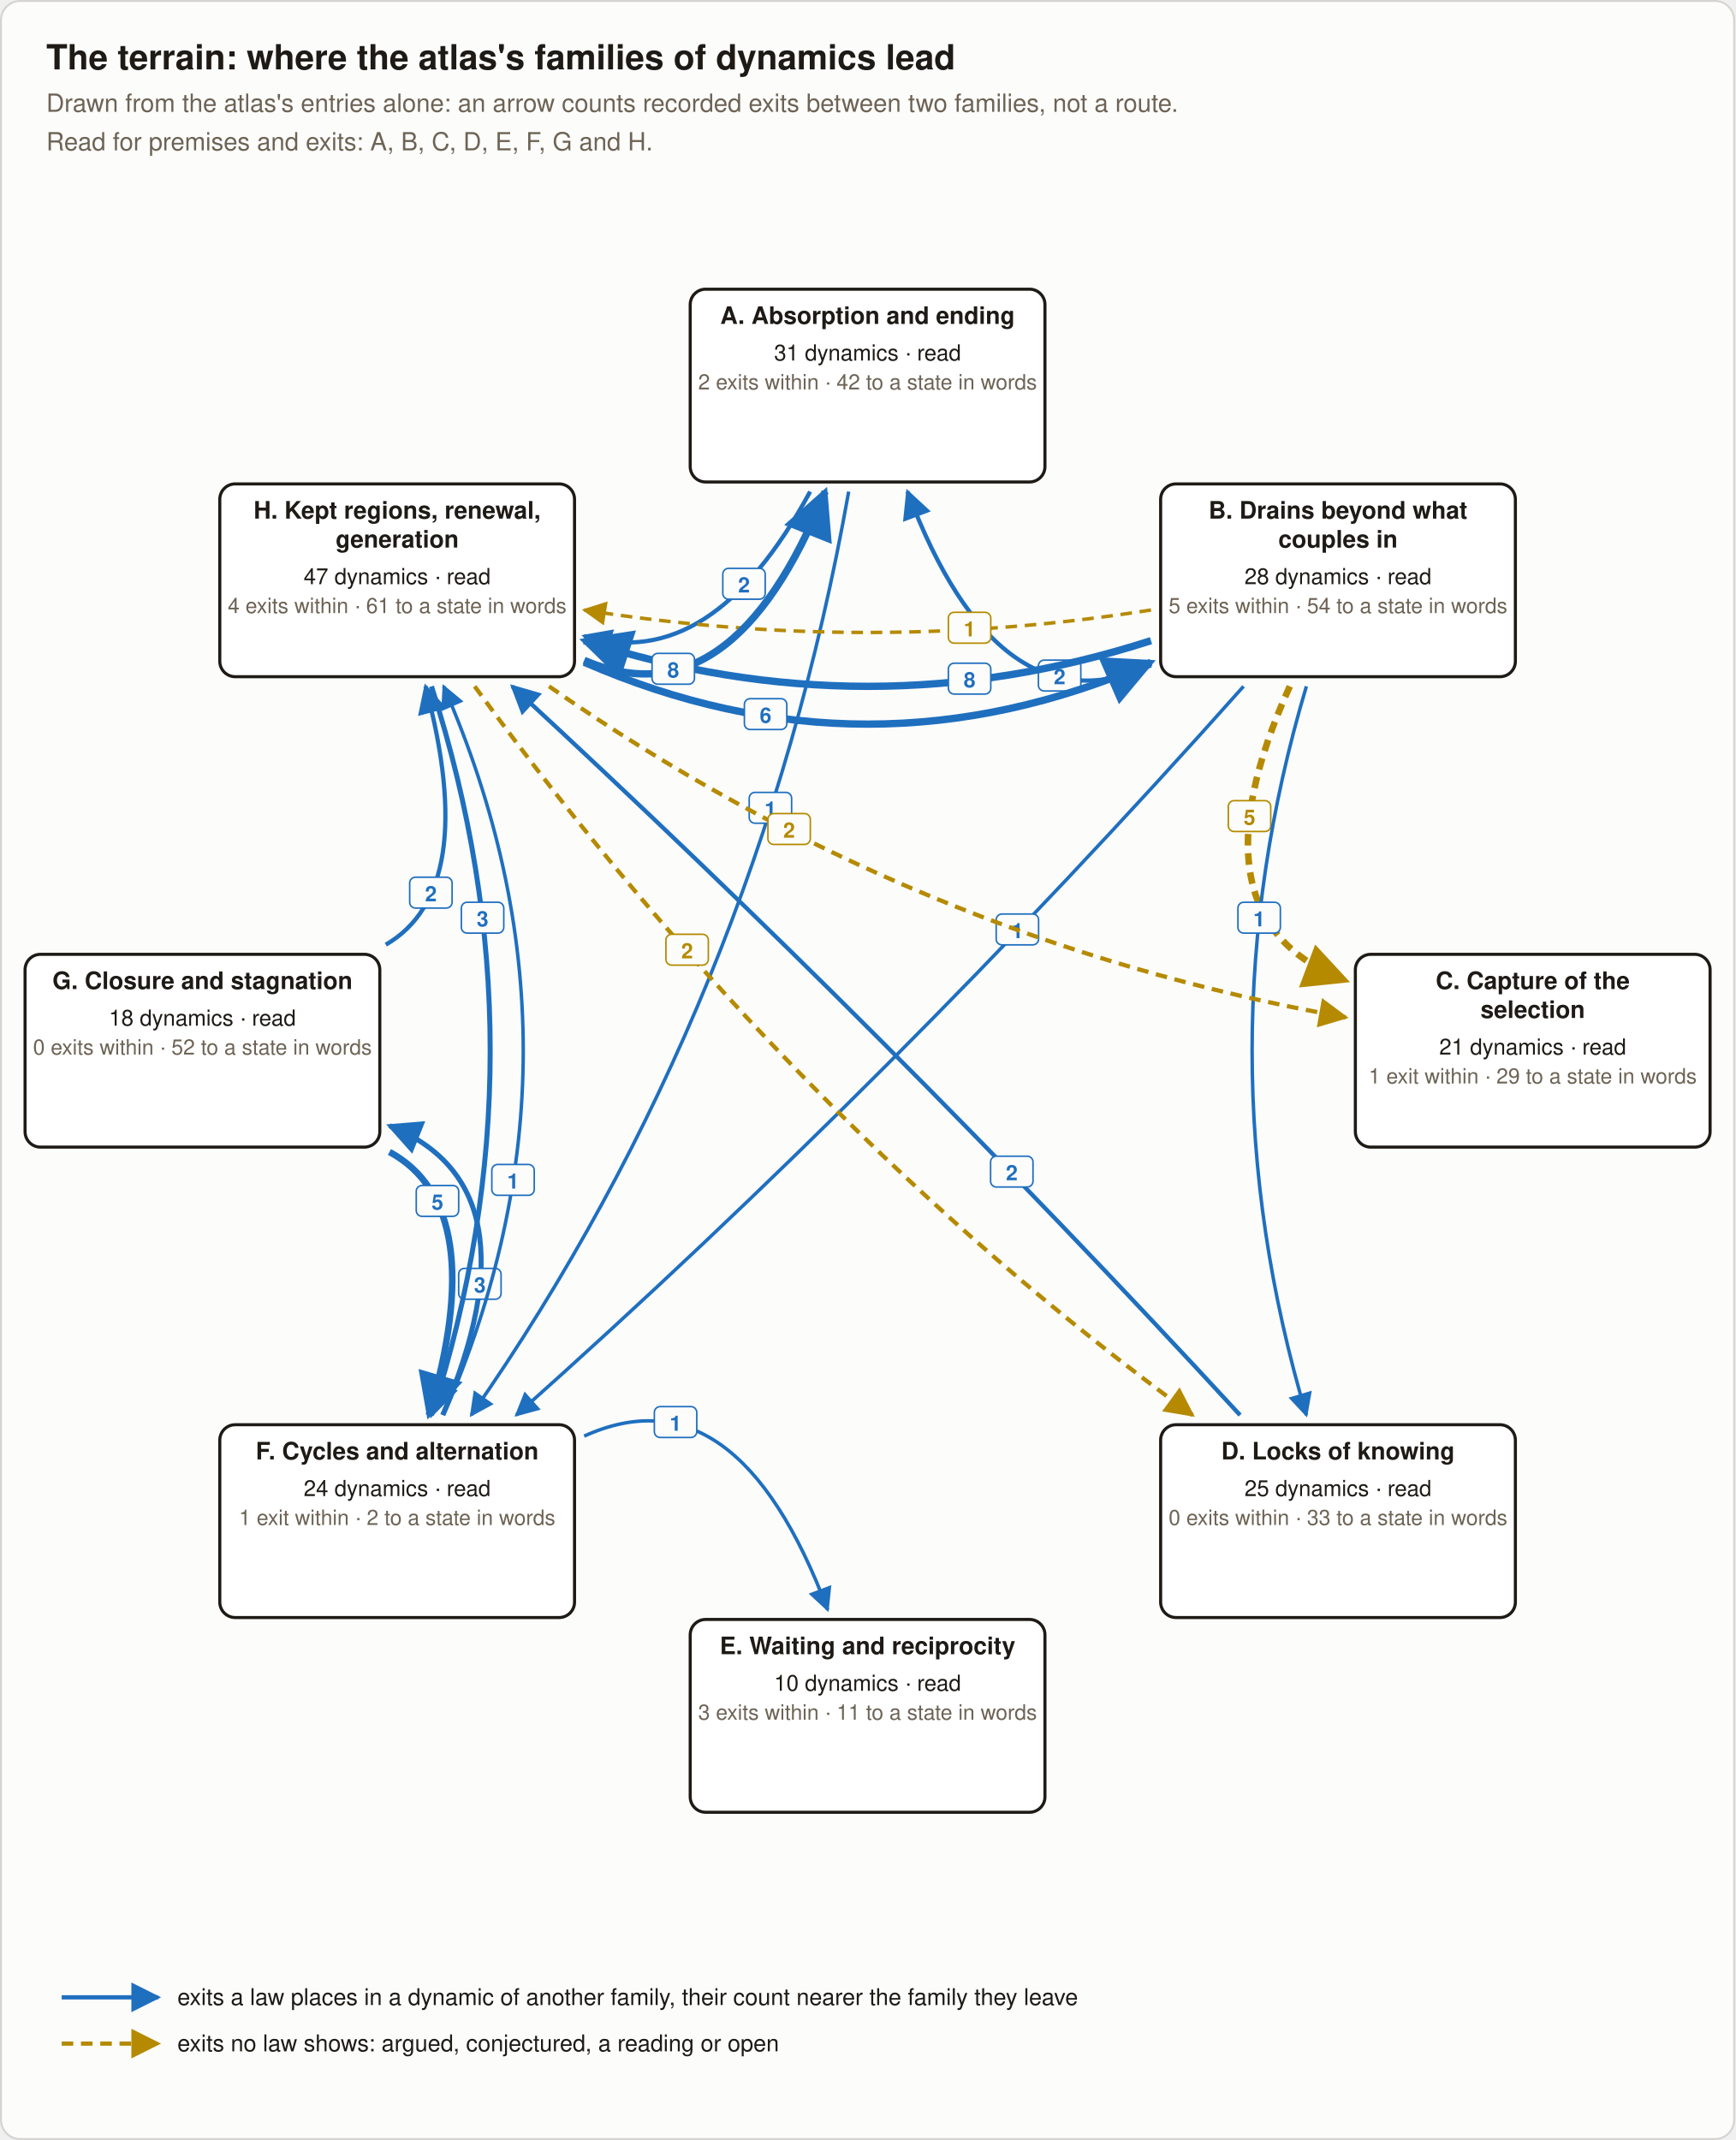
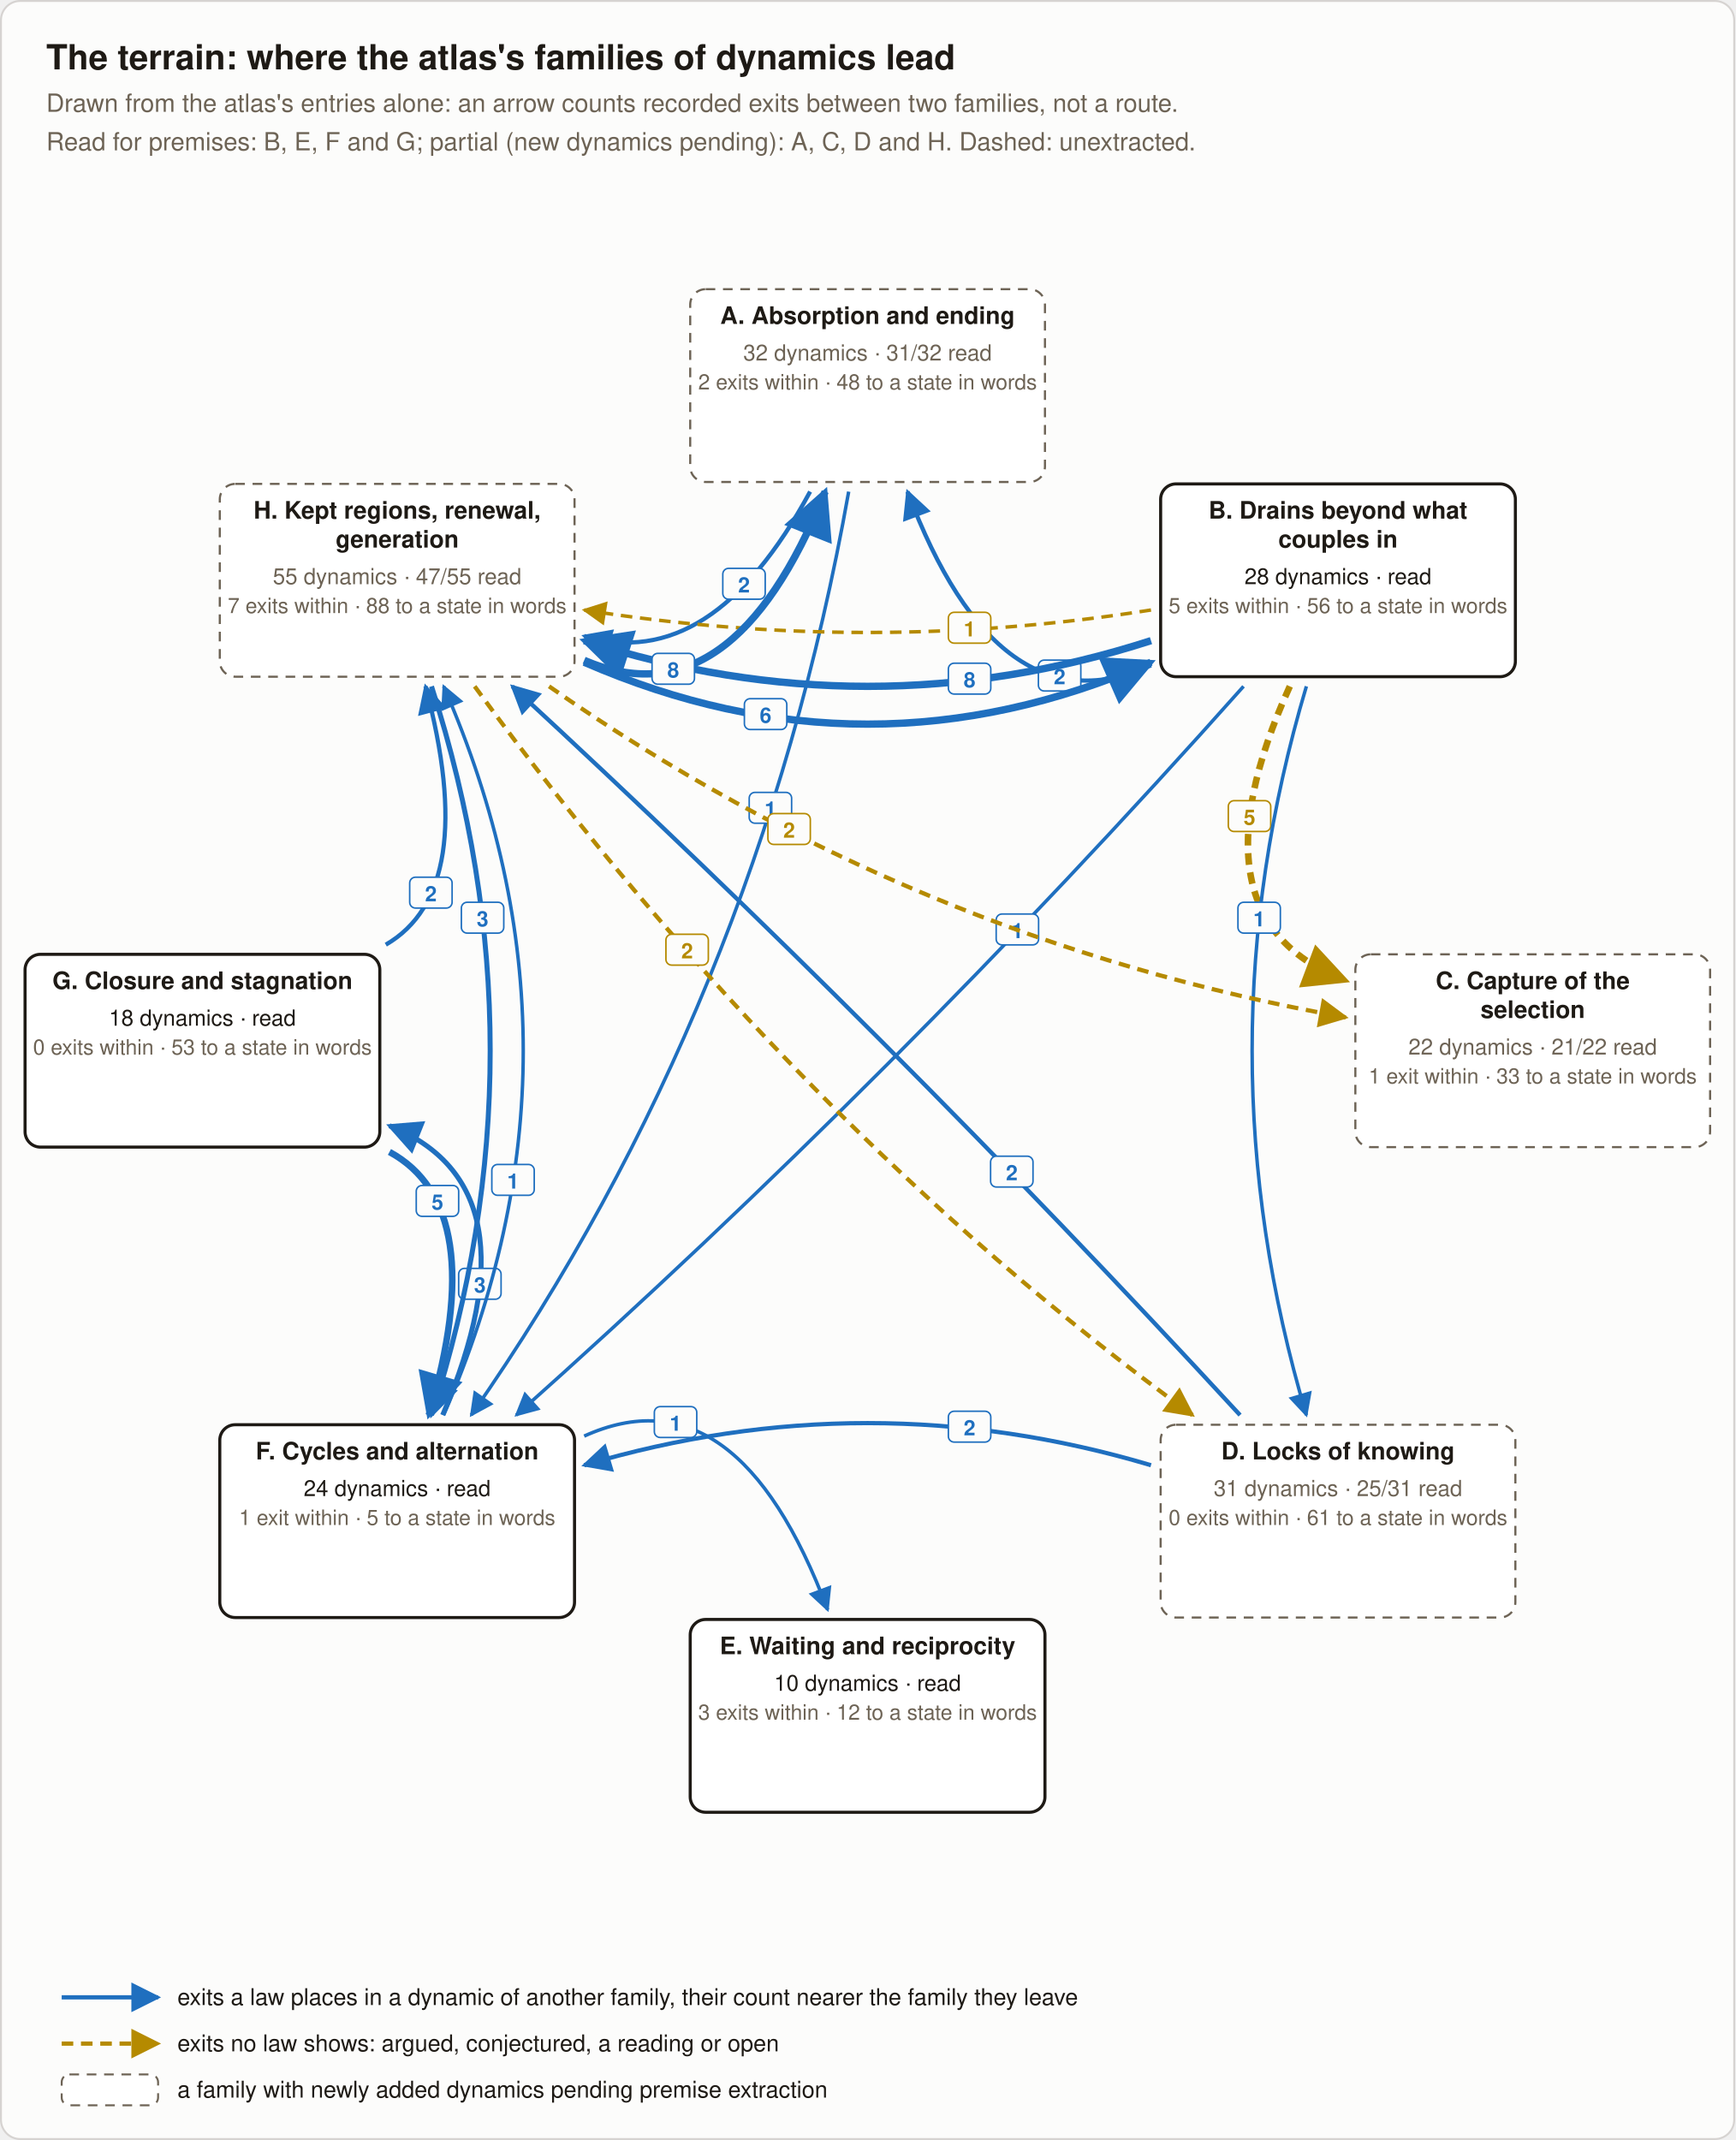
<svg xmlns="http://www.w3.org/2000/svg" viewBox="0 0 900 1110" width="900" height="1110" role="img" aria-labelledby="ts-title ts-desc" font-family="Helvetica, Arial, 'PingFang SC', 'Hiragino Sans GB', 'Noto Sans CJK SC', sans-serif">
  <defs>
    <marker id="ts-law" viewBox="0 0 10 10" refX="9" refY="5" markerWidth="7" markerHeight="7" orient="auto-start-reverse">
      <path d="M0,0 L10,5 L0,10 z" fill="#1f6fbf" />
    </marker>
    <marker id="ts-reading" viewBox="0 0 10 10" refX="9" refY="5" markerWidth="7" markerHeight="7" orient="auto-start-reverse">
      <path d="M0,0 L10,5 L0,10 z" fill="#b58a00" />
    </marker>
  </defs>
  <rect x="0.5" y="0.5" width="899" height="1109" rx="10" fill="#fcfcfb" stroke="#d6d3d1" />
  <text x="24.0" y="36.0" font-size="18" font-weight="bold" text-anchor="start" fill="#1e1a15">The terrain: where the atlas's families of dynamics lead</text>
  <text x="24.0" y="58.0" font-size="13" text-anchor="start" fill="#6d6355">Drawn from the atlas's entries alone: an arrow counts recorded exits between two families, not a route.</text>
-   <text x="24.0" y="78.0" font-size="13" text-anchor="start" fill="#6d6355">Read for premises and exits: A, B, C, D, E, F, G and H.</text>
+   <text x="24.0" y="78.0" font-size="13" text-anchor="start" fill="#6d6355">Read for premises: B, E, F and G; partial (new dynamics pending): A, C, D and H. Dashed: unextracted.</text>
  <path d="M440.2,255.0 Q392.9,521.3 244.4,734.0" fill="none" stroke="#1f6fbf" stroke-width="1.8" marker-end="url(#ts-law)" />
  <rect x="388.6" y="411.0" width="22" height="16" rx="3" fill="#fcfcfb" stroke="#1f6fbf" stroke-width="0.8" />
  <text x="399.6" y="423.5" font-size="11" font-weight="bold" text-anchor="middle" fill="#1f6fbf">1</text>
  <path d="M420.2,255.0 Q369.0,349.5 303.0,329.9" fill="none" stroke="#1f6fbf" stroke-width="2.2" marker-end="url(#ts-law)" />
  <rect x="374.9" y="294.8" width="22" height="16" rx="3" fill="#fcfcfb" stroke="#1f6fbf" stroke-width="0.8" />
  <text x="385.9" y="307.3" font-size="11" font-weight="bold" text-anchor="middle" fill="#1f6fbf">2</text>
  <path d="M597.0,345.1 Q518.0,380.9 470.7,255.0" fill="none" stroke="#1f6fbf" stroke-width="2.2" marker-end="url(#ts-law)" />
  <rect x="538.6" y="342.4" width="22" height="16" rx="3" fill="#fcfcfb" stroke="#1f6fbf" stroke-width="0.8" />
  <text x="549.6" y="354.9" font-size="11" font-weight="bold" text-anchor="middle" fill="#1f6fbf">2</text>
  <path d="M669.0,356.0 Q614.1,477.0 698.0,508.6" fill="none" stroke="#b58a00" stroke-width="3.4" stroke-dasharray="6 4" marker-end="url(#ts-reading)" />
  <rect x="637.1" y="415.3" width="22" height="16" rx="3" fill="#fcfcfb" stroke="#b58a00" stroke-width="0.8" />
  <text x="648.1" y="427.8" font-size="11" font-weight="bold" text-anchor="middle" fill="#b58a00">5</text>
  <path d="M677.6,356.0 Q621.3,545.0 677.6,734.0" fill="none" stroke="#1f6fbf" stroke-width="1.8" marker-end="url(#ts-law)" />
  <rect x="642.1" y="468.0" width="22" height="16" rx="3" fill="#fcfcfb" stroke="#1f6fbf" stroke-width="0.8" />
  <text x="653.1" y="480.5" font-size="11" font-weight="bold" text-anchor="middle" fill="#1f6fbf">1</text>
  <path d="M645.0,356.0 Q464.1,559.1 267.8,734.0" fill="none" stroke="#1f6fbf" stroke-width="1.8" marker-end="url(#ts-law)" />
  <rect x="516.7" y="474.1" width="22" height="16" rx="3" fill="#fcfcfb" stroke="#1f6fbf" stroke-width="0.8" />
  <text x="527.7" y="486.6" font-size="11" font-weight="bold" text-anchor="middle" fill="#1f6fbf">1</text>
  <path d="M597.0,332.3 Q450.0,379.7 303.0,332.3" fill="none" stroke="#1f6fbf" stroke-width="3.8" marker-end="url(#ts-law)" />
  <rect x="491.9" y="344.0" width="22" height="16" rx="3" fill="#fcfcfb" stroke="#1f6fbf" stroke-width="0.8" />
  <text x="502.9" y="356.5" font-size="11" font-weight="bold" text-anchor="middle" fill="#1f6fbf">8</text>
  <path d="M597.0,316.4 Q450.0,339.7 303.0,316.4" fill="none" stroke="#b58a00" stroke-width="1.8" stroke-dasharray="6 4" marker-end="url(#ts-reading)" />
  <rect x="491.9" y="317.6" width="22" height="16" rx="3" fill="#fcfcfb" stroke="#b58a00" stroke-width="0.8" />
  <text x="502.9" y="330.1" font-size="11" font-weight="bold" text-anchor="middle" fill="#b58a00">1</text>
+   <path d="M597.0,760.0 Q450.0,716.3 303.0,760.0" fill="none" stroke="#1f6fbf" stroke-width="2.2" marker-end="url(#ts-law)" />
+   <rect x="491.9" y="732.0" width="22" height="16" rx="3" fill="#fcfcfb" stroke="#1f6fbf" stroke-width="0.8" />
+   <text x="502.9" y="744.5" font-size="11" font-weight="bold" text-anchor="middle" fill="#1f6fbf">2</text>
  <path d="M643.2,734.0 Q459.9,535.1 265.7,356.0" fill="none" stroke="#1f6fbf" stroke-width="2.2" marker-end="url(#ts-law)" />
  <rect x="513.8" y="599.7" width="22" height="16" rx="3" fill="#fcfcfb" stroke="#1f6fbf" stroke-width="0.8" />
  <text x="524.8" y="612.2" font-size="11" font-weight="bold" text-anchor="middle" fill="#1f6fbf">2</text>
  <path d="M303.0,744.9 Q382.0,709.1 429.3,835.0" fill="none" stroke="#1f6fbf" stroke-width="1.8" marker-end="url(#ts-law)" />
  <rect x="339.4" y="729.6" width="22" height="16" rx="3" fill="#fcfcfb" stroke="#1f6fbf" stroke-width="0.8" />
  <text x="350.4" y="742.1" font-size="11" font-weight="bold" text-anchor="middle" fill="#1f6fbf">1</text>
  <path d="M229.6,734.0 Q280.4,615.3 202.0,583.9" fill="none" stroke="#1f6fbf" stroke-width="2.6" marker-end="url(#ts-law)" />
  <rect x="237.9" y="657.9" width="22" height="16" rx="3" fill="#fcfcfb" stroke="#1f6fbf" stroke-width="0.8" />
  <text x="248.9" y="670.4" font-size="11" font-weight="bold" text-anchor="middle" fill="#1f6fbf">3</text>
  <path d="M230.1,734.0 Q312.7,545.0 230.1,356.0" fill="none" stroke="#1f6fbf" stroke-width="1.8" marker-end="url(#ts-law)" />
  <rect x="255.1" y="604.0" width="22" height="16" rx="3" fill="#fcfcfb" stroke="#1f6fbf" stroke-width="0.8" />
  <text x="266.1" y="616.5" font-size="11" font-weight="bold" text-anchor="middle" fill="#1f6fbf">1</text>
  <path d="M202.0,597.5 Q254.5,626.0 222.4,734.0" fill="none" stroke="#1f6fbf" stroke-width="3.4" marker-end="url(#ts-law)" />
  <rect x="215.9" y="614.9" width="22" height="16" rx="3" fill="#fcfcfb" stroke="#1f6fbf" stroke-width="0.8" />
  <text x="226.9" y="627.4" font-size="11" font-weight="bold" text-anchor="middle" fill="#1f6fbf">5</text>
  <path d="M200.1,490.0 Q248.9,461.7 220.7,356.0" fill="none" stroke="#1f6fbf" stroke-width="2.2" marker-end="url(#ts-law)" />
  <rect x="212.5" y="455.0" width="22" height="16" rx="3" fill="#fcfcfb" stroke="#1f6fbf" stroke-width="0.8" />
  <text x="223.5" y="467.5" font-size="11" font-weight="bold" text-anchor="middle" fill="#1f6fbf">2</text>
  <path d="M303.0,342.5 Q379.7,375.4 428.0,255.0" fill="none" stroke="#1f6fbf" stroke-width="3.8" marker-end="url(#ts-law)" />
  <rect x="338.2" y="338.9" width="22" height="16" rx="3" fill="#fcfcfb" stroke="#1f6fbf" stroke-width="0.8" />
  <text x="349.2" y="351.4" font-size="11" font-weight="bold" text-anchor="middle" fill="#1f6fbf">8</text>
  <path d="M303.0,343.5 Q450.0,407.7 597.0,343.5" fill="none" stroke="#1f6fbf" stroke-width="3.8" marker-end="url(#ts-law)" />
  <rect x="386.1" y="362.4" width="22" height="16" rx="3" fill="#fcfcfb" stroke="#1f6fbf" stroke-width="0.8" />
  <text x="397.1" y="374.9" font-size="11" font-weight="bold" text-anchor="middle" fill="#1f6fbf">6</text>
  <path d="M284.8,356.0 Q473.7,487.9 698.0,527.7" fill="none" stroke="#b58a00" stroke-width="2.2" stroke-dasharray="6 4" marker-end="url(#ts-reading)" />
  <rect x="398.3" y="422.0" width="22" height="16" rx="3" fill="#fcfcfb" stroke="#b58a00" stroke-width="0.8" />
  <text x="409.3" y="434.5" font-size="11" font-weight="bold" text-anchor="middle" fill="#b58a00">2</text>
  <path d="M246.2,356.0 Q411.8,583.2 618.5,734.0" fill="none" stroke="#b58a00" stroke-width="2.2" stroke-dasharray="6 4" marker-end="url(#ts-reading)" />
  <rect x="345.4" y="484.6" width="22" height="16" rx="3" fill="#fcfcfb" stroke="#b58a00" stroke-width="0.8" />
  <text x="356.4" y="497.1" font-size="11" font-weight="bold" text-anchor="middle" fill="#b58a00">2</text>
  <path d="M223.8,356.0 Q284.7,545.0 223.8,734.0" fill="none" stroke="#1f6fbf" stroke-width="2.6" marker-end="url(#ts-law)" />
  <rect x="239.3" y="468.0" width="22" height="16" rx="3" fill="#fcfcfb" stroke="#1f6fbf" stroke-width="0.8" />
  <text x="250.3" y="480.5" font-size="11" font-weight="bold" text-anchor="middle" fill="#1f6fbf">3</text>
-   <rect x="358.0" y="150.0" width="184" height="100" rx="8" fill="#ffffff" stroke="#1e1a15" stroke-width="1.6" />
+   <rect x="358.0" y="150.0" width="184" height="100" rx="8" fill="#ffffff" stroke="#6d6355" stroke-width="1.1" stroke-dasharray="5 4" />
  <text x="450.0" y="168.0" font-size="12.5" font-weight="bold" text-anchor="middle" fill="#1e1a15">A. Absorption and ending</text>
-   <text x="450.0" y="187.0" font-size="11.5" text-anchor="middle" fill="#1e1a15">31 dynamics · read</text>
-   <text x="450.0" y="202.0" font-size="11" text-anchor="middle" fill="#6d6355">2 exits within · 42 to a state in words</text>
+   <text x="450.0" y="187.0" font-size="11.5" text-anchor="middle" fill="#6d6355">32 dynamics · 31/32 read</text>
+   <text x="450.0" y="202.0" font-size="11" text-anchor="middle" fill="#6d6355">2 exits within · 48 to a state in words</text>
  <rect x="602.0" y="251.0" width="184" height="100" rx="8" fill="#ffffff" stroke="#1e1a15" stroke-width="1.6" />
  <text x="694.0" y="269.0" font-size="12.5" font-weight="bold" text-anchor="middle" fill="#1e1a15">B. Drains beyond what</text>
  <text x="694.0" y="284.0" font-size="12.5" font-weight="bold" text-anchor="middle" fill="#1e1a15">couples in</text>
  <text x="694.0" y="303.0" font-size="11.5" text-anchor="middle" fill="#1e1a15">28 dynamics · read</text>
-   <text x="694.0" y="318.0" font-size="11" text-anchor="middle" fill="#6d6355">5 exits within · 54 to a state in words</text>
-   <rect x="703.0" y="495.0" width="184" height="100" rx="8" fill="#ffffff" stroke="#1e1a15" stroke-width="1.6" />
+   <text x="694.0" y="318.0" font-size="11" text-anchor="middle" fill="#6d6355">5 exits within · 56 to a state in words</text>
+   <rect x="703.0" y="495.0" width="184" height="100" rx="8" fill="#ffffff" stroke="#6d6355" stroke-width="1.1" stroke-dasharray="5 4" />
  <text x="795.0" y="513.0" font-size="12.5" font-weight="bold" text-anchor="middle" fill="#1e1a15">C. Capture of the</text>
  <text x="795.0" y="528.0" font-size="12.5" font-weight="bold" text-anchor="middle" fill="#1e1a15">selection</text>
-   <text x="795.0" y="547.0" font-size="11.5" text-anchor="middle" fill="#1e1a15">21 dynamics · read</text>
-   <text x="795.0" y="562.0" font-size="11" text-anchor="middle" fill="#6d6355">1 exit within · 29 to a state in words</text>
-   <rect x="602.0" y="739.0" width="184" height="100" rx="8" fill="#ffffff" stroke="#1e1a15" stroke-width="1.6" />
+   <text x="795.0" y="547.0" font-size="11.5" text-anchor="middle" fill="#6d6355">22 dynamics · 21/22 read</text>
+   <text x="795.0" y="562.0" font-size="11" text-anchor="middle" fill="#6d6355">1 exit within · 33 to a state in words</text>
+   <rect x="602.0" y="739.0" width="184" height="100" rx="8" fill="#ffffff" stroke="#6d6355" stroke-width="1.1" stroke-dasharray="5 4" />
  <text x="694.0" y="757.0" font-size="12.5" font-weight="bold" text-anchor="middle" fill="#1e1a15">D. Locks of knowing</text>
-   <text x="694.0" y="776.0" font-size="11.5" text-anchor="middle" fill="#1e1a15">25 dynamics · read</text>
-   <text x="694.0" y="791.0" font-size="11" text-anchor="middle" fill="#6d6355">0 exits within · 33 to a state in words</text>
+   <text x="694.0" y="776.0" font-size="11.5" text-anchor="middle" fill="#6d6355">31 dynamics · 25/31 read</text>
+   <text x="694.0" y="791.0" font-size="11" text-anchor="middle" fill="#6d6355">0 exits within · 61 to a state in words</text>
  <rect x="358.0" y="840.0" width="184" height="100" rx="8" fill="#ffffff" stroke="#1e1a15" stroke-width="1.6" />
  <text x="450.0" y="858.0" font-size="12.5" font-weight="bold" text-anchor="middle" fill="#1e1a15">E. Waiting and reciprocity</text>
  <text x="450.0" y="877.0" font-size="11.5" text-anchor="middle" fill="#1e1a15">10 dynamics · read</text>
-   <text x="450.0" y="892.0" font-size="11" text-anchor="middle" fill="#6d6355">3 exits within · 11 to a state in words</text>
+   <text x="450.0" y="892.0" font-size="11" text-anchor="middle" fill="#6d6355">3 exits within · 12 to a state in words</text>
  <rect x="114.0" y="739.0" width="184" height="100" rx="8" fill="#ffffff" stroke="#1e1a15" stroke-width="1.6" />
  <text x="206.0" y="757.0" font-size="12.5" font-weight="bold" text-anchor="middle" fill="#1e1a15">F. Cycles and alternation</text>
  <text x="206.0" y="776.0" font-size="11.5" text-anchor="middle" fill="#1e1a15">24 dynamics · read</text>
-   <text x="206.0" y="791.0" font-size="11" text-anchor="middle" fill="#6d6355">1 exit within · 2 to a state in words</text>
+   <text x="206.0" y="791.0" font-size="11" text-anchor="middle" fill="#6d6355">1 exit within · 5 to a state in words</text>
  <rect x="13.0" y="495.0" width="184" height="100" rx="8" fill="#ffffff" stroke="#1e1a15" stroke-width="1.6" />
  <text x="105.0" y="513.0" font-size="12.5" font-weight="bold" text-anchor="middle" fill="#1e1a15">G. Closure and stagnation</text>
  <text x="105.0" y="532.0" font-size="11.5" text-anchor="middle" fill="#1e1a15">18 dynamics · read</text>
-   <text x="105.0" y="547.0" font-size="11" text-anchor="middle" fill="#6d6355">0 exits within · 52 to a state in words</text>
-   <rect x="114.0" y="251.0" width="184" height="100" rx="8" fill="#ffffff" stroke="#1e1a15" stroke-width="1.6" />
+   <text x="105.0" y="547.0" font-size="11" text-anchor="middle" fill="#6d6355">0 exits within · 53 to a state in words</text>
+   <rect x="114.0" y="251.0" width="184" height="100" rx="8" fill="#ffffff" stroke="#6d6355" stroke-width="1.1" stroke-dasharray="5 4" />
  <text x="206.0" y="269.0" font-size="12.5" font-weight="bold" text-anchor="middle" fill="#1e1a15">H. Kept regions, renewal,</text>
  <text x="206.0" y="284.0" font-size="12.5" font-weight="bold" text-anchor="middle" fill="#1e1a15">generation</text>
-   <text x="206.0" y="303.0" font-size="11.5" text-anchor="middle" fill="#1e1a15">47 dynamics · read</text>
-   <text x="206.0" y="318.0" font-size="11" text-anchor="middle" fill="#6d6355">4 exits within · 61 to a state in words</text>
+   <text x="206.0" y="303.0" font-size="11.5" text-anchor="middle" fill="#6d6355">55 dynamics · 47/55 read</text>
+   <text x="206.0" y="318.0" font-size="11" text-anchor="middle" fill="#6d6355">7 exits within · 88 to a state in words</text>
  <line x1="32" y1="1036" x2="82" y2="1036" stroke="#1f6fbf" stroke-width="2.2" marker-end="url(#ts-law)" />
  <text x="92.0" y="1040.0" font-size="12" text-anchor="start" fill="#1e1a15">exits a law places in a dynamic of another family, their count nearer the family they leave</text>
  <line x1="32" y1="1060" x2="82" y2="1060" stroke="#b58a00" stroke-width="2.2" stroke-dasharray="6 4" marker-end="url(#ts-reading)" />
  <text x="92.0" y="1064.0" font-size="12" text-anchor="start" fill="#1e1a15">exits no law shows: argued, conjectured, a reading or open</text>
+   <rect x="32" y="1076" width="50" height="16" rx="4" fill="#ffffff" stroke="#6d6355" stroke-dasharray="5 4" />
+   <text x="92.0" y="1088.0" font-size="12" text-anchor="start" fill="#1e1a15">a family with newly added dynamics pending premise extraction</text>
</svg>
